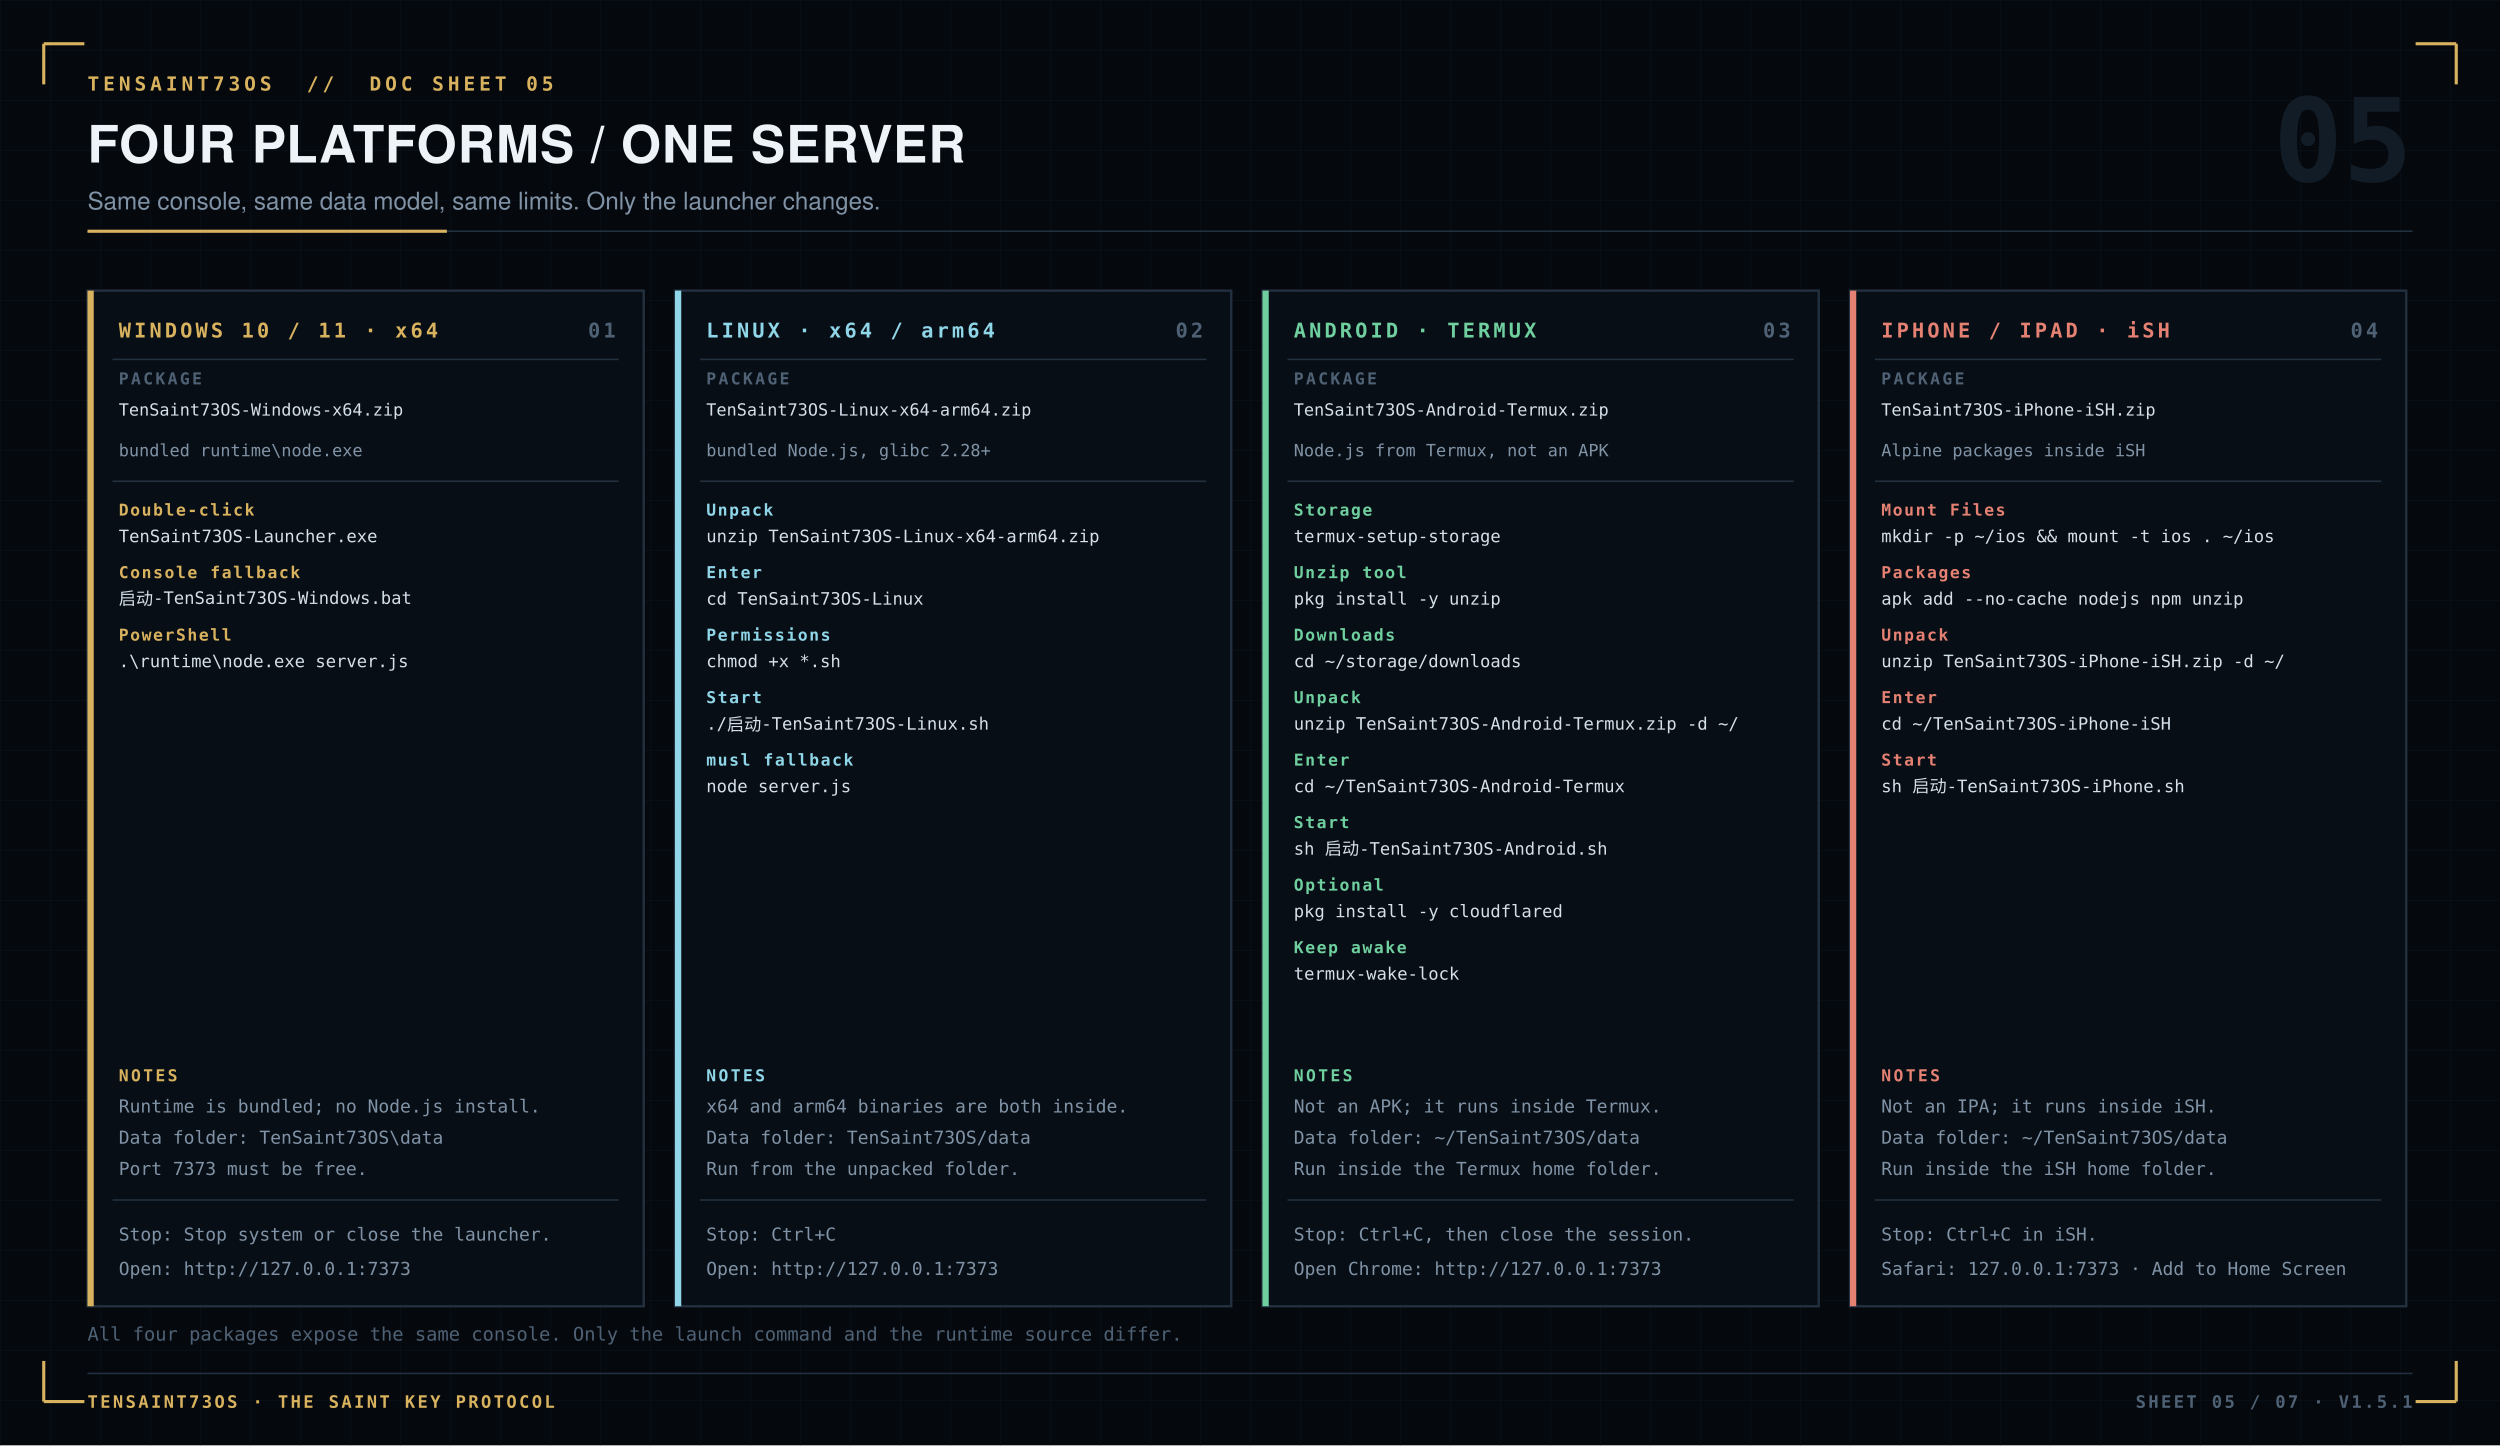
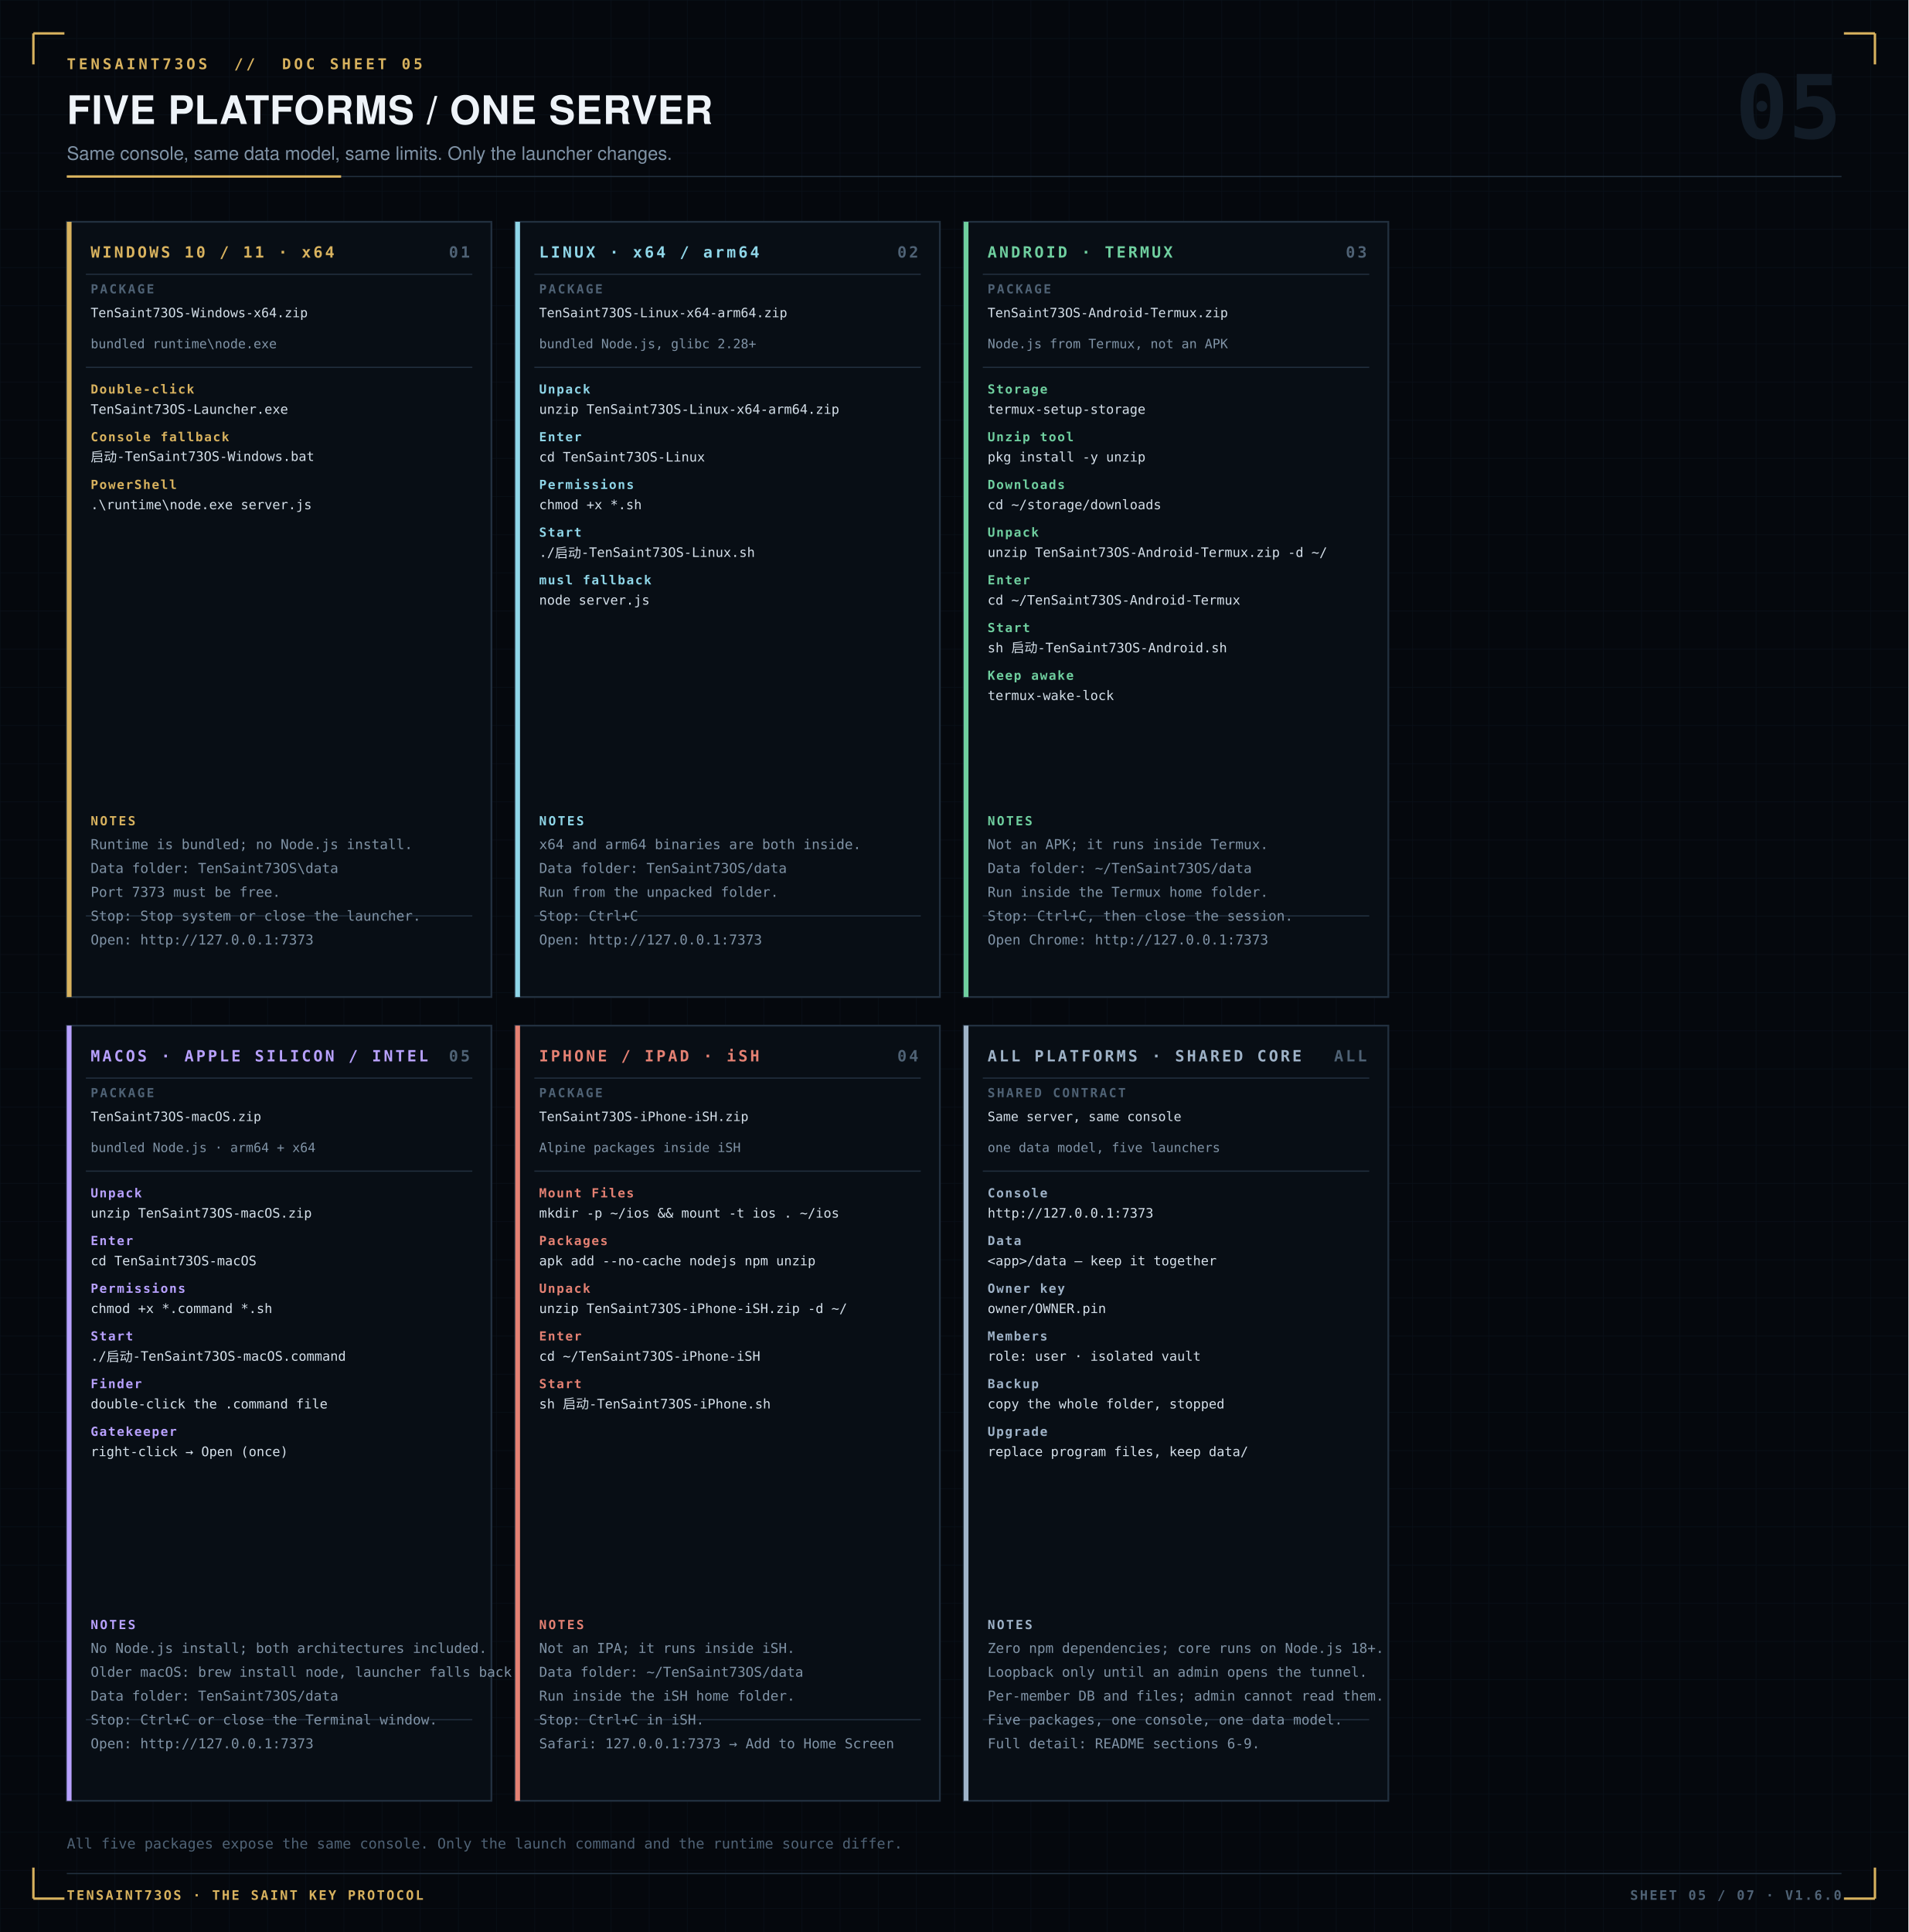
- <svg xmlns="http://www.w3.org/2000/svg" width="1600" height="925" viewBox="0 0 1600 925" font-family="Segoe UI, Helvetica, Arial, sans-serif">
+ <svg xmlns="http://www.w3.org/2000/svg" width="1600" height="1620" viewBox="0 0 1600 1620" font-family="Segoe UI, Helvetica, Arial, sans-serif">
  <defs>
    <pattern id="grid" width="32" height="32" patternUnits="userSpaceOnUse">
      <path d="M 32 0 L 0 0 0 32" fill="none" stroke="#0d1622" stroke-width="1" />
    </pattern>
    <pattern id="hatch" width="8" height="8" patternUnits="userSpaceOnUse" patternTransform="rotate(45)">
      <line x1="0" y1="0" x2="0" y2="8" stroke="#1b2a3a" stroke-width="2" />
    </pattern>
  </defs>
-   <rect x="0" y="0" width="1600" height="925" fill="#05080d" stroke="#05080d" stroke-width="0" />
-   <rect x="0" y="0" width="1600" height="925" fill="url(#grid)" opacity="0.55" />
+   <rect x="0" y="0" width="1600" height="1620" fill="#05080d" stroke="#05080d" stroke-width="0" />
+   <rect x="0" y="0" width="1600" height="1620" fill="url(#grid)" opacity="0.55" />
  <line x1="28" y1="28" x2="54" y2="28" stroke="#d8b25e" stroke-width="2" stroke-linecap="butt" />
  <line x1="28" y1="28" x2="28" y2="54" stroke="#d8b25e" stroke-width="2" stroke-linecap="butt" />
  <line x1="1572" y1="28" x2="1546" y2="28" stroke="#d8b25e" stroke-width="2" stroke-linecap="butt" />
  <line x1="1572" y1="28" x2="1572" y2="54" stroke="#d8b25e" stroke-width="2" stroke-linecap="butt" />
-   <line x1="28" y1="897" x2="54" y2="897" stroke="#d8b25e" stroke-width="2" stroke-linecap="butt" />
-   <line x1="28" y1="897" x2="28" y2="871" stroke="#d8b25e" stroke-width="2" stroke-linecap="butt" />
-   <line x1="1572" y1="897" x2="1546" y2="897" stroke="#d8b25e" stroke-width="2" stroke-linecap="butt" />
-   <line x1="1572" y1="897" x2="1572" y2="871" stroke="#d8b25e" stroke-width="2" stroke-linecap="butt" />
+   <line x1="28" y1="1592" x2="54" y2="1592" stroke="#d8b25e" stroke-width="2" stroke-linecap="butt" />
+   <line x1="28" y1="1592" x2="28" y2="1566" stroke="#d8b25e" stroke-width="2" stroke-linecap="butt" />
+   <line x1="1572" y1="1592" x2="1546" y2="1592" stroke="#d8b25e" stroke-width="2" stroke-linecap="butt" />
+   <line x1="1572" y1="1592" x2="1572" y2="1566" stroke="#d8b25e" stroke-width="2" stroke-linecap="butt" />
  <line x1="56" y1="148" x2="1544" y2="148" stroke="#22303f" stroke-width="1" stroke-linecap="butt" />
  <line x1="56" y1="148" x2="286" y2="148" stroke="#d8b25e" stroke-width="2" stroke-linecap="butt" />
  <text x="56" y="58" fill="#d8b25e" font-size="12.5" font-weight="700" text-anchor="start" font-family="Consolas, 'DejaVu Sans Mono', 'Courier New', monospace" xml:space="preserve" letter-spacing="2.5">TENSAINT73OS  //  DOC SHEET 05</text>
-   <text x="56" y="104" fill="#eef3f8" font-size="33" font-weight="700" text-anchor="start" font-family="Segoe UI, Helvetica, Arial, sans-serif" xml:space="preserve" letter-spacing="0.6">FOUR PLATFORMS / ONE SERVER</text>
+   <text x="56" y="104" fill="#eef3f8" font-size="33" font-weight="700" text-anchor="start" font-family="Segoe UI, Helvetica, Arial, sans-serif" xml:space="preserve" letter-spacing="0.6">FIVE PLATFORMS / ONE SERVER</text>
  <text x="56" y="134" fill="#8093a6" font-size="15.5" font-weight="400" text-anchor="start" font-family="Segoe UI, Helvetica, Arial, sans-serif" xml:space="preserve">Same console, same data model, same limits. Only the launcher changes.</text>
  <text x="1544" y="116" fill="#121c27" font-size="74" font-weight="700" text-anchor="end" font-family="Consolas, 'DejaVu Sans Mono', 'Courier New', monospace" xml:space="preserve">05</text>
  <rect x="56" y="186" width="356" height="650" fill="#080e15" stroke="#22303f" stroke-width="1.5" />
  <rect x="56" y="186" width="4" height="650" fill="#d8b25e" />
  <text x="76" y="216" fill="#d8b25e" font-size="13" font-weight="700" text-anchor="start" font-family="Consolas, 'DejaVu Sans Mono', 'Courier New', monospace" xml:space="preserve" letter-spacing="2">WINDOWS 10 / 11 · x64</text>
  <text x="394" y="216" fill="#4f6275" font-size="13" font-weight="700" text-anchor="end" font-family="Consolas, 'DejaVu Sans Mono', 'Courier New', monospace" xml:space="preserve" letter-spacing="2">01</text>
  <line x1="72" y1="230" x2="396" y2="230" stroke="#22303f" stroke-width="1" stroke-linecap="butt" />
  <text x="76" y="246" fill="#4f6275" font-size="10.5" font-weight="700" text-anchor="start" font-family="Consolas, 'DejaVu Sans Mono', 'Courier New', monospace" xml:space="preserve" letter-spacing="1.5">PACKAGE</text>
  <text x="76" y="266" fill="#d5e0ea" font-size="10.8" font-weight="400" text-anchor="start" font-family="Consolas, 'DejaVu Sans Mono', 'Courier New', monospace" xml:space="preserve">TenSaint73OS-Windows-x64.zip</text>
  <text x="76" y="292" fill="#8093a6" font-size="10.8" font-weight="400" text-anchor="start" font-family="Consolas, 'DejaVu Sans Mono', 'Courier New', monospace" xml:space="preserve">bundled runtime\node.exe</text>
  <line x1="72" y1="308" x2="396" y2="308" stroke="#22303f" stroke-width="1" stroke-linecap="butt" />
  <text x="76" y="330" fill="#d8b25e" font-size="10.5" font-weight="700" text-anchor="start" font-family="Consolas, 'DejaVu Sans Mono', 'Courier New', monospace" xml:space="preserve" letter-spacing="1">Double-click</text>
  <text x="76" y="347" fill="#d5e0ea" font-size="11" font-weight="400" text-anchor="start" font-family="Consolas, 'DejaVu Sans Mono', 'Courier New', monospace" xml:space="preserve">TenSaint73OS-Launcher.exe</text>
  <text x="76" y="370" fill="#d8b25e" font-size="10.5" font-weight="700" text-anchor="start" font-family="Consolas, 'DejaVu Sans Mono', 'Courier New', monospace" xml:space="preserve" letter-spacing="1">Console fallback</text>
  <text x="76" y="387" fill="#d5e0ea" font-size="11" font-weight="400" text-anchor="start" font-family="Consolas, 'DejaVu Sans Mono', 'Courier New', monospace" xml:space="preserve">启动-TenSaint73OS-Windows.bat</text>
  <text x="76" y="410" fill="#d8b25e" font-size="10.5" font-weight="700" text-anchor="start" font-family="Consolas, 'DejaVu Sans Mono', 'Courier New', monospace" xml:space="preserve" letter-spacing="1">PowerShell</text>
  <text x="76" y="427" fill="#d5e0ea" font-size="11" font-weight="400" text-anchor="start" font-family="Consolas, 'DejaVu Sans Mono', 'Courier New', monospace" xml:space="preserve">.\runtime\node.exe server.js</text>
  <text x="76" y="692" fill="#d8b25e" font-size="10.5" font-weight="700" text-anchor="start" font-family="Consolas, 'DejaVu Sans Mono', 'Courier New', monospace" xml:space="preserve" letter-spacing="1.5">NOTES</text>
  <text x="76" y="712" fill="#8093a6" font-size="11.5" font-weight="400" text-anchor="start" font-family="Consolas, 'DejaVu Sans Mono', 'Courier New', monospace" xml:space="preserve">Runtime is bundled; no Node.js install.</text>
  <text x="76" y="732" fill="#8093a6" font-size="11.5" font-weight="400" text-anchor="start" font-family="Consolas, 'DejaVu Sans Mono', 'Courier New', monospace" xml:space="preserve">Data folder: TenSaint73OS\data</text>
  <text x="76" y="752" fill="#8093a6" font-size="11.5" font-weight="400" text-anchor="start" font-family="Consolas, 'DejaVu Sans Mono', 'Courier New', monospace" xml:space="preserve">Port 7373 must be free.</text>
  <line x1="72" y1="768" x2="396" y2="768" stroke="#22303f" stroke-width="1" stroke-linecap="butt" />
-   <text x="76" y="794" fill="#8093a6" font-size="11.5" font-weight="400" text-anchor="start" font-family="Consolas, 'DejaVu Sans Mono', 'Courier New', monospace" xml:space="preserve">Stop: Stop system or close the launcher.</text>
-   <text x="76" y="816" fill="#8093a6" font-size="11.5" font-weight="400" text-anchor="start" font-family="Consolas, 'DejaVu Sans Mono', 'Courier New', monospace" xml:space="preserve">Open: http://127.0.0.1:7373</text>
+   <text x="76" y="772" fill="#8093a6" font-size="11.5" font-weight="400" text-anchor="start" font-family="Consolas, 'DejaVu Sans Mono', 'Courier New', monospace" xml:space="preserve">Stop: Stop system or close the launcher.</text>
+   <text x="76" y="792" fill="#8093a6" font-size="11.5" font-weight="400" text-anchor="start" font-family="Consolas, 'DejaVu Sans Mono', 'Courier New', monospace" xml:space="preserve">Open: http://127.0.0.1:7373</text>
  <rect x="432" y="186" width="356" height="650" fill="#080e15" stroke="#22303f" stroke-width="1.5" />
  <rect x="432" y="186" width="4" height="650" fill="#8fd6e8" />
  <text x="452" y="216" fill="#8fd6e8" font-size="13" font-weight="700" text-anchor="start" font-family="Consolas, 'DejaVu Sans Mono', 'Courier New', monospace" xml:space="preserve" letter-spacing="2">LINUX · x64 / arm64</text>
  <text x="770" y="216" fill="#4f6275" font-size="13" font-weight="700" text-anchor="end" font-family="Consolas, 'DejaVu Sans Mono', 'Courier New', monospace" xml:space="preserve" letter-spacing="2">02</text>
  <line x1="448" y1="230" x2="772" y2="230" stroke="#22303f" stroke-width="1" stroke-linecap="butt" />
  <text x="452" y="246" fill="#4f6275" font-size="10.5" font-weight="700" text-anchor="start" font-family="Consolas, 'DejaVu Sans Mono', 'Courier New', monospace" xml:space="preserve" letter-spacing="1.5">PACKAGE</text>
  <text x="452" y="266" fill="#d5e0ea" font-size="10.8" font-weight="400" text-anchor="start" font-family="Consolas, 'DejaVu Sans Mono', 'Courier New', monospace" xml:space="preserve">TenSaint73OS-Linux-x64-arm64.zip</text>
  <text x="452" y="292" fill="#8093a6" font-size="10.8" font-weight="400" text-anchor="start" font-family="Consolas, 'DejaVu Sans Mono', 'Courier New', monospace" xml:space="preserve">bundled Node.js, glibc 2.28+</text>
  <line x1="448" y1="308" x2="772" y2="308" stroke="#22303f" stroke-width="1" stroke-linecap="butt" />
  <text x="452" y="330" fill="#8fd6e8" font-size="10.5" font-weight="700" text-anchor="start" font-family="Consolas, 'DejaVu Sans Mono', 'Courier New', monospace" xml:space="preserve" letter-spacing="1">Unpack</text>
  <text x="452" y="347" fill="#d5e0ea" font-size="11" font-weight="400" text-anchor="start" font-family="Consolas, 'DejaVu Sans Mono', 'Courier New', monospace" xml:space="preserve">unzip TenSaint73OS-Linux-x64-arm64.zip</text>
  <text x="452" y="370" fill="#8fd6e8" font-size="10.5" font-weight="700" text-anchor="start" font-family="Consolas, 'DejaVu Sans Mono', 'Courier New', monospace" xml:space="preserve" letter-spacing="1">Enter</text>
  <text x="452" y="387" fill="#d5e0ea" font-size="11" font-weight="400" text-anchor="start" font-family="Consolas, 'DejaVu Sans Mono', 'Courier New', monospace" xml:space="preserve">cd TenSaint73OS-Linux</text>
  <text x="452" y="410" fill="#8fd6e8" font-size="10.5" font-weight="700" text-anchor="start" font-family="Consolas, 'DejaVu Sans Mono', 'Courier New', monospace" xml:space="preserve" letter-spacing="1">Permissions</text>
  <text x="452" y="427" fill="#d5e0ea" font-size="11" font-weight="400" text-anchor="start" font-family="Consolas, 'DejaVu Sans Mono', 'Courier New', monospace" xml:space="preserve">chmod +x *.sh</text>
  <text x="452" y="450" fill="#8fd6e8" font-size="10.5" font-weight="700" text-anchor="start" font-family="Consolas, 'DejaVu Sans Mono', 'Courier New', monospace" xml:space="preserve" letter-spacing="1">Start</text>
  <text x="452" y="467" fill="#d5e0ea" font-size="11" font-weight="400" text-anchor="start" font-family="Consolas, 'DejaVu Sans Mono', 'Courier New', monospace" xml:space="preserve">./启动-TenSaint73OS-Linux.sh</text>
  <text x="452" y="490" fill="#8fd6e8" font-size="10.5" font-weight="700" text-anchor="start" font-family="Consolas, 'DejaVu Sans Mono', 'Courier New', monospace" xml:space="preserve" letter-spacing="1">musl fallback</text>
  <text x="452" y="507" fill="#d5e0ea" font-size="11" font-weight="400" text-anchor="start" font-family="Consolas, 'DejaVu Sans Mono', 'Courier New', monospace" xml:space="preserve">node server.js</text>
  <text x="452" y="692" fill="#8fd6e8" font-size="10.5" font-weight="700" text-anchor="start" font-family="Consolas, 'DejaVu Sans Mono', 'Courier New', monospace" xml:space="preserve" letter-spacing="1.5">NOTES</text>
  <text x="452" y="712" fill="#8093a6" font-size="11.5" font-weight="400" text-anchor="start" font-family="Consolas, 'DejaVu Sans Mono', 'Courier New', monospace" xml:space="preserve">x64 and arm64 binaries are both inside.</text>
  <text x="452" y="732" fill="#8093a6" font-size="11.5" font-weight="400" text-anchor="start" font-family="Consolas, 'DejaVu Sans Mono', 'Courier New', monospace" xml:space="preserve">Data folder: TenSaint73OS/data</text>
  <text x="452" y="752" fill="#8093a6" font-size="11.5" font-weight="400" text-anchor="start" font-family="Consolas, 'DejaVu Sans Mono', 'Courier New', monospace" xml:space="preserve">Run from the unpacked folder.</text>
  <line x1="448" y1="768" x2="772" y2="768" stroke="#22303f" stroke-width="1" stroke-linecap="butt" />
-   <text x="452" y="794" fill="#8093a6" font-size="11.5" font-weight="400" text-anchor="start" font-family="Consolas, 'DejaVu Sans Mono', 'Courier New', monospace" xml:space="preserve">Stop: Ctrl+C</text>
-   <text x="452" y="816" fill="#8093a6" font-size="11.5" font-weight="400" text-anchor="start" font-family="Consolas, 'DejaVu Sans Mono', 'Courier New', monospace" xml:space="preserve">Open: http://127.0.0.1:7373</text>
+   <text x="452" y="772" fill="#8093a6" font-size="11.5" font-weight="400" text-anchor="start" font-family="Consolas, 'DejaVu Sans Mono', 'Courier New', monospace" xml:space="preserve">Stop: Ctrl+C</text>
+   <text x="452" y="792" fill="#8093a6" font-size="11.5" font-weight="400" text-anchor="start" font-family="Consolas, 'DejaVu Sans Mono', 'Courier New', monospace" xml:space="preserve">Open: http://127.0.0.1:7373</text>
  <rect x="808" y="186" width="356" height="650" fill="#080e15" stroke="#22303f" stroke-width="1.5" />
  <rect x="808" y="186" width="4" height="650" fill="#6fcf9f" />
  <text x="828" y="216" fill="#6fcf9f" font-size="13" font-weight="700" text-anchor="start" font-family="Consolas, 'DejaVu Sans Mono', 'Courier New', monospace" xml:space="preserve" letter-spacing="2">ANDROID · TERMUX</text>
  <text x="1146" y="216" fill="#4f6275" font-size="13" font-weight="700" text-anchor="end" font-family="Consolas, 'DejaVu Sans Mono', 'Courier New', monospace" xml:space="preserve" letter-spacing="2">03</text>
  <line x1="824" y1="230" x2="1148" y2="230" stroke="#22303f" stroke-width="1" stroke-linecap="butt" />
  <text x="828" y="246" fill="#4f6275" font-size="10.5" font-weight="700" text-anchor="start" font-family="Consolas, 'DejaVu Sans Mono', 'Courier New', monospace" xml:space="preserve" letter-spacing="1.5">PACKAGE</text>
  <text x="828" y="266" fill="#d5e0ea" font-size="10.8" font-weight="400" text-anchor="start" font-family="Consolas, 'DejaVu Sans Mono', 'Courier New', monospace" xml:space="preserve">TenSaint73OS-Android-Termux.zip</text>
  <text x="828" y="292" fill="#8093a6" font-size="10.8" font-weight="400" text-anchor="start" font-family="Consolas, 'DejaVu Sans Mono', 'Courier New', monospace" xml:space="preserve">Node.js from Termux, not an APK</text>
  <line x1="824" y1="308" x2="1148" y2="308" stroke="#22303f" stroke-width="1" stroke-linecap="butt" />
  <text x="828" y="330" fill="#6fcf9f" font-size="10.5" font-weight="700" text-anchor="start" font-family="Consolas, 'DejaVu Sans Mono', 'Courier New', monospace" xml:space="preserve" letter-spacing="1">Storage</text>
  <text x="828" y="347" fill="#d5e0ea" font-size="11" font-weight="400" text-anchor="start" font-family="Consolas, 'DejaVu Sans Mono', 'Courier New', monospace" xml:space="preserve">termux-setup-storage</text>
  <text x="828" y="370" fill="#6fcf9f" font-size="10.5" font-weight="700" text-anchor="start" font-family="Consolas, 'DejaVu Sans Mono', 'Courier New', monospace" xml:space="preserve" letter-spacing="1">Unzip tool</text>
  <text x="828" y="387" fill="#d5e0ea" font-size="11" font-weight="400" text-anchor="start" font-family="Consolas, 'DejaVu Sans Mono', 'Courier New', monospace" xml:space="preserve">pkg install -y unzip</text>
  <text x="828" y="410" fill="#6fcf9f" font-size="10.5" font-weight="700" text-anchor="start" font-family="Consolas, 'DejaVu Sans Mono', 'Courier New', monospace" xml:space="preserve" letter-spacing="1">Downloads</text>
  <text x="828" y="427" fill="#d5e0ea" font-size="11" font-weight="400" text-anchor="start" font-family="Consolas, 'DejaVu Sans Mono', 'Courier New', monospace" xml:space="preserve">cd ~/storage/downloads</text>
  <text x="828" y="450" fill="#6fcf9f" font-size="10.5" font-weight="700" text-anchor="start" font-family="Consolas, 'DejaVu Sans Mono', 'Courier New', monospace" xml:space="preserve" letter-spacing="1">Unpack</text>
  <text x="828" y="467" fill="#d5e0ea" font-size="11" font-weight="400" text-anchor="start" font-family="Consolas, 'DejaVu Sans Mono', 'Courier New', monospace" xml:space="preserve">unzip TenSaint73OS-Android-Termux.zip -d ~/</text>
  <text x="828" y="490" fill="#6fcf9f" font-size="10.5" font-weight="700" text-anchor="start" font-family="Consolas, 'DejaVu Sans Mono', 'Courier New', monospace" xml:space="preserve" letter-spacing="1">Enter</text>
  <text x="828" y="507" fill="#d5e0ea" font-size="11" font-weight="400" text-anchor="start" font-family="Consolas, 'DejaVu Sans Mono', 'Courier New', monospace" xml:space="preserve">cd ~/TenSaint73OS-Android-Termux</text>
  <text x="828" y="530" fill="#6fcf9f" font-size="10.5" font-weight="700" text-anchor="start" font-family="Consolas, 'DejaVu Sans Mono', 'Courier New', monospace" xml:space="preserve" letter-spacing="1">Start</text>
  <text x="828" y="547" fill="#d5e0ea" font-size="11" font-weight="400" text-anchor="start" font-family="Consolas, 'DejaVu Sans Mono', 'Courier New', monospace" xml:space="preserve">sh 启动-TenSaint73OS-Android.sh</text>
-   <text x="828" y="570" fill="#6fcf9f" font-size="10.5" font-weight="700" text-anchor="start" font-family="Consolas, 'DejaVu Sans Mono', 'Courier New', monospace" xml:space="preserve" letter-spacing="1">Optional</text>
-   <text x="828" y="587" fill="#d5e0ea" font-size="11" font-weight="400" text-anchor="start" font-family="Consolas, 'DejaVu Sans Mono', 'Courier New', monospace" xml:space="preserve">pkg install -y cloudflared</text>
-   <text x="828" y="610" fill="#6fcf9f" font-size="10.5" font-weight="700" text-anchor="start" font-family="Consolas, 'DejaVu Sans Mono', 'Courier New', monospace" xml:space="preserve" letter-spacing="1">Keep awake</text>
-   <text x="828" y="627" fill="#d5e0ea" font-size="11" font-weight="400" text-anchor="start" font-family="Consolas, 'DejaVu Sans Mono', 'Courier New', monospace" xml:space="preserve">termux-wake-lock</text>
+   <text x="828" y="570" fill="#6fcf9f" font-size="10.5" font-weight="700" text-anchor="start" font-family="Consolas, 'DejaVu Sans Mono', 'Courier New', monospace" xml:space="preserve" letter-spacing="1">Keep awake</text>
+   <text x="828" y="587" fill="#d5e0ea" font-size="11" font-weight="400" text-anchor="start" font-family="Consolas, 'DejaVu Sans Mono', 'Courier New', monospace" xml:space="preserve">termux-wake-lock</text>
  <text x="828" y="692" fill="#6fcf9f" font-size="10.5" font-weight="700" text-anchor="start" font-family="Consolas, 'DejaVu Sans Mono', 'Courier New', monospace" xml:space="preserve" letter-spacing="1.5">NOTES</text>
  <text x="828" y="712" fill="#8093a6" font-size="11.5" font-weight="400" text-anchor="start" font-family="Consolas, 'DejaVu Sans Mono', 'Courier New', monospace" xml:space="preserve">Not an APK; it runs inside Termux.</text>
  <text x="828" y="732" fill="#8093a6" font-size="11.5" font-weight="400" text-anchor="start" font-family="Consolas, 'DejaVu Sans Mono', 'Courier New', monospace" xml:space="preserve">Data folder: ~/TenSaint73OS/data</text>
  <text x="828" y="752" fill="#8093a6" font-size="11.5" font-weight="400" text-anchor="start" font-family="Consolas, 'DejaVu Sans Mono', 'Courier New', monospace" xml:space="preserve">Run inside the Termux home folder.</text>
  <line x1="824" y1="768" x2="1148" y2="768" stroke="#22303f" stroke-width="1" stroke-linecap="butt" />
-   <text x="828" y="794" fill="#8093a6" font-size="11.5" font-weight="400" text-anchor="start" font-family="Consolas, 'DejaVu Sans Mono', 'Courier New', monospace" xml:space="preserve">Stop: Ctrl+C, then close the session.</text>
-   <text x="828" y="816" fill="#8093a6" font-size="11.5" font-weight="400" text-anchor="start" font-family="Consolas, 'DejaVu Sans Mono', 'Courier New', monospace" xml:space="preserve">Open Chrome: http://127.0.0.1:7373</text>
-   <rect x="1184" y="186" width="356" height="650" fill="#080e15" stroke="#22303f" stroke-width="1.5" />
-   <rect x="1184" y="186" width="4" height="650" fill="#e58173" />
-   <text x="1204" y="216" fill="#e58173" font-size="13" font-weight="700" text-anchor="start" font-family="Consolas, 'DejaVu Sans Mono', 'Courier New', monospace" xml:space="preserve" letter-spacing="2">IPHONE / IPAD · iSH</text>
-   <text x="1522" y="216" fill="#4f6275" font-size="13" font-weight="700" text-anchor="end" font-family="Consolas, 'DejaVu Sans Mono', 'Courier New', monospace" xml:space="preserve" letter-spacing="2">04</text>
-   <line x1="1200" y1="230" x2="1524" y2="230" stroke="#22303f" stroke-width="1" stroke-linecap="butt" />
-   <text x="1204" y="246" fill="#4f6275" font-size="10.5" font-weight="700" text-anchor="start" font-family="Consolas, 'DejaVu Sans Mono', 'Courier New', monospace" xml:space="preserve" letter-spacing="1.5">PACKAGE</text>
-   <text x="1204" y="266" fill="#d5e0ea" font-size="10.8" font-weight="400" text-anchor="start" font-family="Consolas, 'DejaVu Sans Mono', 'Courier New', monospace" xml:space="preserve">TenSaint73OS-iPhone-iSH.zip</text>
-   <text x="1204" y="292" fill="#8093a6" font-size="10.8" font-weight="400" text-anchor="start" font-family="Consolas, 'DejaVu Sans Mono', 'Courier New', monospace" xml:space="preserve">Alpine packages inside iSH</text>
-   <line x1="1200" y1="308" x2="1524" y2="308" stroke="#22303f" stroke-width="1" stroke-linecap="butt" />
-   <text x="1204" y="330" fill="#e58173" font-size="10.5" font-weight="700" text-anchor="start" font-family="Consolas, 'DejaVu Sans Mono', 'Courier New', monospace" xml:space="preserve" letter-spacing="1">Mount Files</text>
-   <text x="1204" y="347" fill="#d5e0ea" font-size="11" font-weight="400" text-anchor="start" font-family="Consolas, 'DejaVu Sans Mono', 'Courier New', monospace" xml:space="preserve">mkdir -p ~/ios &amp;&amp; mount -t ios . ~/ios</text>
-   <text x="1204" y="370" fill="#e58173" font-size="10.5" font-weight="700" text-anchor="start" font-family="Consolas, 'DejaVu Sans Mono', 'Courier New', monospace" xml:space="preserve" letter-spacing="1">Packages</text>
-   <text x="1204" y="387" fill="#d5e0ea" font-size="11" font-weight="400" text-anchor="start" font-family="Consolas, 'DejaVu Sans Mono', 'Courier New', monospace" xml:space="preserve">apk add --no-cache nodejs npm unzip</text>
-   <text x="1204" y="410" fill="#e58173" font-size="10.5" font-weight="700" text-anchor="start" font-family="Consolas, 'DejaVu Sans Mono', 'Courier New', monospace" xml:space="preserve" letter-spacing="1">Unpack</text>
-   <text x="1204" y="427" fill="#d5e0ea" font-size="11" font-weight="400" text-anchor="start" font-family="Consolas, 'DejaVu Sans Mono', 'Courier New', monospace" xml:space="preserve">unzip TenSaint73OS-iPhone-iSH.zip -d ~/</text>
-   <text x="1204" y="450" fill="#e58173" font-size="10.5" font-weight="700" text-anchor="start" font-family="Consolas, 'DejaVu Sans Mono', 'Courier New', monospace" xml:space="preserve" letter-spacing="1">Enter</text>
-   <text x="1204" y="467" fill="#d5e0ea" font-size="11" font-weight="400" text-anchor="start" font-family="Consolas, 'DejaVu Sans Mono', 'Courier New', monospace" xml:space="preserve">cd ~/TenSaint73OS-iPhone-iSH</text>
-   <text x="1204" y="490" fill="#e58173" font-size="10.5" font-weight="700" text-anchor="start" font-family="Consolas, 'DejaVu Sans Mono', 'Courier New', monospace" xml:space="preserve" letter-spacing="1">Start</text>
-   <text x="1204" y="507" fill="#d5e0ea" font-size="11" font-weight="400" text-anchor="start" font-family="Consolas, 'DejaVu Sans Mono', 'Courier New', monospace" xml:space="preserve">sh 启动-TenSaint73OS-iPhone.sh</text>
-   <text x="1204" y="692" fill="#e58173" font-size="10.5" font-weight="700" text-anchor="start" font-family="Consolas, 'DejaVu Sans Mono', 'Courier New', monospace" xml:space="preserve" letter-spacing="1.5">NOTES</text>
-   <text x="1204" y="712" fill="#8093a6" font-size="11.5" font-weight="400" text-anchor="start" font-family="Consolas, 'DejaVu Sans Mono', 'Courier New', monospace" xml:space="preserve">Not an IPA; it runs inside iSH.</text>
-   <text x="1204" y="732" fill="#8093a6" font-size="11.5" font-weight="400" text-anchor="start" font-family="Consolas, 'DejaVu Sans Mono', 'Courier New', monospace" xml:space="preserve">Data folder: ~/TenSaint73OS/data</text>
-   <text x="1204" y="752" fill="#8093a6" font-size="11.5" font-weight="400" text-anchor="start" font-family="Consolas, 'DejaVu Sans Mono', 'Courier New', monospace" xml:space="preserve">Run inside the iSH home folder.</text>
-   <line x1="1200" y1="768" x2="1524" y2="768" stroke="#22303f" stroke-width="1" stroke-linecap="butt" />
-   <text x="1204" y="794" fill="#8093a6" font-size="11.5" font-weight="400" text-anchor="start" font-family="Consolas, 'DejaVu Sans Mono', 'Courier New', monospace" xml:space="preserve">Stop: Ctrl+C in iSH.</text>
-   <text x="1204" y="816" fill="#8093a6" font-size="11.5" font-weight="400" text-anchor="start" font-family="Consolas, 'DejaVu Sans Mono', 'Courier New', monospace" xml:space="preserve">Safari: 127.0.0.1:7373 · Add to Home Screen</text>
-   <text x="56" y="858" fill="#4f6275" font-size="12" font-weight="400" text-anchor="start" font-family="Consolas, 'DejaVu Sans Mono', 'Courier New', monospace" xml:space="preserve">All four packages expose the same console. Only the launch command and the runtime source differ.</text>
-   <line x1="56" y1="879" x2="1544" y2="879" stroke="#22303f" stroke-width="1" stroke-linecap="butt" />
-   <text x="56" y="901" fill="#d8b25e" font-size="11" font-weight="600" text-anchor="start" font-family="Consolas, 'DejaVu Sans Mono', 'Courier New', monospace" xml:space="preserve" letter-spacing="1.5">TENSAINT73OS · THE SAINT KEY PROTOCOL</text>
-   <text x="1544" y="901" fill="#4f6275" font-size="11" font-weight="600" text-anchor="end" font-family="Consolas, 'DejaVu Sans Mono', 'Courier New', monospace" xml:space="preserve" letter-spacing="1.5">SHEET 05 / 07 · V1.5.1</text>
+   <text x="828" y="772" fill="#8093a6" font-size="11.5" font-weight="400" text-anchor="start" font-family="Consolas, 'DejaVu Sans Mono', 'Courier New', monospace" xml:space="preserve">Stop: Ctrl+C, then close the session.</text>
+   <text x="828" y="792" fill="#8093a6" font-size="11.5" font-weight="400" text-anchor="start" font-family="Consolas, 'DejaVu Sans Mono', 'Courier New', monospace" xml:space="preserve">Open Chrome: http://127.0.0.1:7373</text>
+   <rect x="56" y="860" width="356" height="650" fill="#080e15" stroke="#22303f" stroke-width="1.5" />
+   <rect x="56" y="860" width="4" height="650" fill="#b8a1ff" />
+   <text x="76" y="890" fill="#b8a1ff" font-size="13" font-weight="700" text-anchor="start" font-family="Consolas, 'DejaVu Sans Mono', 'Courier New', monospace" xml:space="preserve" letter-spacing="2">MACOS · APPLE SILICON / INTEL</text>
+   <text x="394" y="890" fill="#4f6275" font-size="13" font-weight="700" text-anchor="end" font-family="Consolas, 'DejaVu Sans Mono', 'Courier New', monospace" xml:space="preserve" letter-spacing="2">05</text>
+   <line x1="72" y1="904" x2="396" y2="904" stroke="#22303f" stroke-width="1" stroke-linecap="butt" />
+   <text x="76" y="920" fill="#4f6275" font-size="10.5" font-weight="700" text-anchor="start" font-family="Consolas, 'DejaVu Sans Mono', 'Courier New', monospace" xml:space="preserve" letter-spacing="1.5">PACKAGE</text>
+   <text x="76" y="940" fill="#d5e0ea" font-size="10.8" font-weight="400" text-anchor="start" font-family="Consolas, 'DejaVu Sans Mono', 'Courier New', monospace" xml:space="preserve">TenSaint73OS-macOS.zip</text>
+   <text x="76" y="966" fill="#8093a6" font-size="10.8" font-weight="400" text-anchor="start" font-family="Consolas, 'DejaVu Sans Mono', 'Courier New', monospace" xml:space="preserve">bundled Node.js · arm64 + x64</text>
+   <line x1="72" y1="982" x2="396" y2="982" stroke="#22303f" stroke-width="1" stroke-linecap="butt" />
+   <text x="76" y="1004" fill="#b8a1ff" font-size="10.5" font-weight="700" text-anchor="start" font-family="Consolas, 'DejaVu Sans Mono', 'Courier New', monospace" xml:space="preserve" letter-spacing="1">Unpack</text>
+   <text x="76" y="1021" fill="#d5e0ea" font-size="11" font-weight="400" text-anchor="start" font-family="Consolas, 'DejaVu Sans Mono', 'Courier New', monospace" xml:space="preserve">unzip TenSaint73OS-macOS.zip</text>
+   <text x="76" y="1044" fill="#b8a1ff" font-size="10.5" font-weight="700" text-anchor="start" font-family="Consolas, 'DejaVu Sans Mono', 'Courier New', monospace" xml:space="preserve" letter-spacing="1">Enter</text>
+   <text x="76" y="1061" fill="#d5e0ea" font-size="11" font-weight="400" text-anchor="start" font-family="Consolas, 'DejaVu Sans Mono', 'Courier New', monospace" xml:space="preserve">cd TenSaint73OS-macOS</text>
+   <text x="76" y="1084" fill="#b8a1ff" font-size="10.5" font-weight="700" text-anchor="start" font-family="Consolas, 'DejaVu Sans Mono', 'Courier New', monospace" xml:space="preserve" letter-spacing="1">Permissions</text>
+   <text x="76" y="1101" fill="#d5e0ea" font-size="11" font-weight="400" text-anchor="start" font-family="Consolas, 'DejaVu Sans Mono', 'Courier New', monospace" xml:space="preserve">chmod +x *.command *.sh</text>
+   <text x="76" y="1124" fill="#b8a1ff" font-size="10.5" font-weight="700" text-anchor="start" font-family="Consolas, 'DejaVu Sans Mono', 'Courier New', monospace" xml:space="preserve" letter-spacing="1">Start</text>
+   <text x="76" y="1141" fill="#d5e0ea" font-size="11" font-weight="400" text-anchor="start" font-family="Consolas, 'DejaVu Sans Mono', 'Courier New', monospace" xml:space="preserve">./启动-TenSaint73OS-macOS.command</text>
+   <text x="76" y="1164" fill="#b8a1ff" font-size="10.5" font-weight="700" text-anchor="start" font-family="Consolas, 'DejaVu Sans Mono', 'Courier New', monospace" xml:space="preserve" letter-spacing="1">Finder</text>
+   <text x="76" y="1181" fill="#d5e0ea" font-size="11" font-weight="400" text-anchor="start" font-family="Consolas, 'DejaVu Sans Mono', 'Courier New', monospace" xml:space="preserve">double-click the .command file</text>
+   <text x="76" y="1204" fill="#b8a1ff" font-size="10.5" font-weight="700" text-anchor="start" font-family="Consolas, 'DejaVu Sans Mono', 'Courier New', monospace" xml:space="preserve" letter-spacing="1">Gatekeeper</text>
+   <text x="76" y="1221" fill="#d5e0ea" font-size="11" font-weight="400" text-anchor="start" font-family="Consolas, 'DejaVu Sans Mono', 'Courier New', monospace" xml:space="preserve">right-click → Open (once)</text>
+   <text x="76" y="1366" fill="#b8a1ff" font-size="10.5" font-weight="700" text-anchor="start" font-family="Consolas, 'DejaVu Sans Mono', 'Courier New', monospace" xml:space="preserve" letter-spacing="1.5">NOTES</text>
+   <text x="76" y="1386" fill="#8093a6" font-size="11.5" font-weight="400" text-anchor="start" font-family="Consolas, 'DejaVu Sans Mono', 'Courier New', monospace" xml:space="preserve">No Node.js install; both architectures included.</text>
+   <text x="76" y="1406" fill="#8093a6" font-size="11.5" font-weight="400" text-anchor="start" font-family="Consolas, 'DejaVu Sans Mono', 'Courier New', monospace" xml:space="preserve">Older macOS: brew install node, launcher falls back.</text>
+   <text x="76" y="1426" fill="#8093a6" font-size="11.5" font-weight="400" text-anchor="start" font-family="Consolas, 'DejaVu Sans Mono', 'Courier New', monospace" xml:space="preserve">Data folder: TenSaint73OS/data</text>
+   <line x1="72" y1="1442" x2="396" y2="1442" stroke="#22303f" stroke-width="1" stroke-linecap="butt" />
+   <text x="76" y="1446" fill="#8093a6" font-size="11.5" font-weight="400" text-anchor="start" font-family="Consolas, 'DejaVu Sans Mono', 'Courier New', monospace" xml:space="preserve">Stop: Ctrl+C or close the Terminal window.</text>
+   <text x="76" y="1466" fill="#8093a6" font-size="11.5" font-weight="400" text-anchor="start" font-family="Consolas, 'DejaVu Sans Mono', 'Courier New', monospace" xml:space="preserve">Open: http://127.0.0.1:7373</text>
+   <rect x="432" y="860" width="356" height="650" fill="#080e15" stroke="#22303f" stroke-width="1.5" />
+   <rect x="432" y="860" width="4" height="650" fill="#e58173" />
+   <text x="452" y="890" fill="#e58173" font-size="13" font-weight="700" text-anchor="start" font-family="Consolas, 'DejaVu Sans Mono', 'Courier New', monospace" xml:space="preserve" letter-spacing="2">IPHONE / IPAD · iSH</text>
+   <text x="770" y="890" fill="#4f6275" font-size="13" font-weight="700" text-anchor="end" font-family="Consolas, 'DejaVu Sans Mono', 'Courier New', monospace" xml:space="preserve" letter-spacing="2">04</text>
+   <line x1="448" y1="904" x2="772" y2="904" stroke="#22303f" stroke-width="1" stroke-linecap="butt" />
+   <text x="452" y="920" fill="#4f6275" font-size="10.5" font-weight="700" text-anchor="start" font-family="Consolas, 'DejaVu Sans Mono', 'Courier New', monospace" xml:space="preserve" letter-spacing="1.5">PACKAGE</text>
+   <text x="452" y="940" fill="#d5e0ea" font-size="10.8" font-weight="400" text-anchor="start" font-family="Consolas, 'DejaVu Sans Mono', 'Courier New', monospace" xml:space="preserve">TenSaint73OS-iPhone-iSH.zip</text>
+   <text x="452" y="966" fill="#8093a6" font-size="10.8" font-weight="400" text-anchor="start" font-family="Consolas, 'DejaVu Sans Mono', 'Courier New', monospace" xml:space="preserve">Alpine packages inside iSH</text>
+   <line x1="448" y1="982" x2="772" y2="982" stroke="#22303f" stroke-width="1" stroke-linecap="butt" />
+   <text x="452" y="1004" fill="#e58173" font-size="10.5" font-weight="700" text-anchor="start" font-family="Consolas, 'DejaVu Sans Mono', 'Courier New', monospace" xml:space="preserve" letter-spacing="1">Mount Files</text>
+   <text x="452" y="1021" fill="#d5e0ea" font-size="11" font-weight="400" text-anchor="start" font-family="Consolas, 'DejaVu Sans Mono', 'Courier New', monospace" xml:space="preserve">mkdir -p ~/ios &amp;&amp; mount -t ios . ~/ios</text>
+   <text x="452" y="1044" fill="#e58173" font-size="10.5" font-weight="700" text-anchor="start" font-family="Consolas, 'DejaVu Sans Mono', 'Courier New', monospace" xml:space="preserve" letter-spacing="1">Packages</text>
+   <text x="452" y="1061" fill="#d5e0ea" font-size="11" font-weight="400" text-anchor="start" font-family="Consolas, 'DejaVu Sans Mono', 'Courier New', monospace" xml:space="preserve">apk add --no-cache nodejs npm unzip</text>
+   <text x="452" y="1084" fill="#e58173" font-size="10.5" font-weight="700" text-anchor="start" font-family="Consolas, 'DejaVu Sans Mono', 'Courier New', monospace" xml:space="preserve" letter-spacing="1">Unpack</text>
+   <text x="452" y="1101" fill="#d5e0ea" font-size="11" font-weight="400" text-anchor="start" font-family="Consolas, 'DejaVu Sans Mono', 'Courier New', monospace" xml:space="preserve">unzip TenSaint73OS-iPhone-iSH.zip -d ~/</text>
+   <text x="452" y="1124" fill="#e58173" font-size="10.5" font-weight="700" text-anchor="start" font-family="Consolas, 'DejaVu Sans Mono', 'Courier New', monospace" xml:space="preserve" letter-spacing="1">Enter</text>
+   <text x="452" y="1141" fill="#d5e0ea" font-size="11" font-weight="400" text-anchor="start" font-family="Consolas, 'DejaVu Sans Mono', 'Courier New', monospace" xml:space="preserve">cd ~/TenSaint73OS-iPhone-iSH</text>
+   <text x="452" y="1164" fill="#e58173" font-size="10.5" font-weight="700" text-anchor="start" font-family="Consolas, 'DejaVu Sans Mono', 'Courier New', monospace" xml:space="preserve" letter-spacing="1">Start</text>
+   <text x="452" y="1181" fill="#d5e0ea" font-size="11" font-weight="400" text-anchor="start" font-family="Consolas, 'DejaVu Sans Mono', 'Courier New', monospace" xml:space="preserve">sh 启动-TenSaint73OS-iPhone.sh</text>
+   <text x="452" y="1366" fill="#e58173" font-size="10.5" font-weight="700" text-anchor="start" font-family="Consolas, 'DejaVu Sans Mono', 'Courier New', monospace" xml:space="preserve" letter-spacing="1.5">NOTES</text>
+   <text x="452" y="1386" fill="#8093a6" font-size="11.5" font-weight="400" text-anchor="start" font-family="Consolas, 'DejaVu Sans Mono', 'Courier New', monospace" xml:space="preserve">Not an IPA; it runs inside iSH.</text>
+   <text x="452" y="1406" fill="#8093a6" font-size="11.5" font-weight="400" text-anchor="start" font-family="Consolas, 'DejaVu Sans Mono', 'Courier New', monospace" xml:space="preserve">Data folder: ~/TenSaint73OS/data</text>
+   <text x="452" y="1426" fill="#8093a6" font-size="11.5" font-weight="400" text-anchor="start" font-family="Consolas, 'DejaVu Sans Mono', 'Courier New', monospace" xml:space="preserve">Run inside the iSH home folder.</text>
+   <line x1="448" y1="1442" x2="772" y2="1442" stroke="#22303f" stroke-width="1" stroke-linecap="butt" />
+   <text x="452" y="1446" fill="#8093a6" font-size="11.5" font-weight="400" text-anchor="start" font-family="Consolas, 'DejaVu Sans Mono', 'Courier New', monospace" xml:space="preserve">Stop: Ctrl+C in iSH.</text>
+   <text x="452" y="1466" fill="#8093a6" font-size="11.5" font-weight="400" text-anchor="start" font-family="Consolas, 'DejaVu Sans Mono', 'Courier New', monospace" xml:space="preserve">Safari: 127.0.0.1:7373 → Add to Home Screen</text>
+   <rect x="808" y="860" width="356" height="650" fill="#080e15" stroke="#22303f" stroke-width="1.5" />
+   <rect x="808" y="860" width="4" height="650" fill="#9fb3c8" />
+   <text x="828" y="890" fill="#9fb3c8" font-size="13" font-weight="700" text-anchor="start" font-family="Consolas, 'DejaVu Sans Mono', 'Courier New', monospace" xml:space="preserve" letter-spacing="2">ALL PLATFORMS · SHARED CORE</text>
+   <text x="1146" y="890" fill="#4f6275" font-size="13" font-weight="700" text-anchor="end" font-family="Consolas, 'DejaVu Sans Mono', 'Courier New', monospace" xml:space="preserve" letter-spacing="2">ALL</text>
+   <line x1="824" y1="904" x2="1148" y2="904" stroke="#22303f" stroke-width="1" stroke-linecap="butt" />
+   <text x="828" y="920" fill="#4f6275" font-size="10.5" font-weight="700" text-anchor="start" font-family="Consolas, 'DejaVu Sans Mono', 'Courier New', monospace" xml:space="preserve" letter-spacing="1.5">SHARED CONTRACT</text>
+   <text x="828" y="940" fill="#d5e0ea" font-size="10.8" font-weight="400" text-anchor="start" font-family="Consolas, 'DejaVu Sans Mono', 'Courier New', monospace" xml:space="preserve">Same server, same console</text>
+   <text x="828" y="966" fill="#8093a6" font-size="10.8" font-weight="400" text-anchor="start" font-family="Consolas, 'DejaVu Sans Mono', 'Courier New', monospace" xml:space="preserve">one data model, five launchers</text>
+   <line x1="824" y1="982" x2="1148" y2="982" stroke="#22303f" stroke-width="1" stroke-linecap="butt" />
+   <text x="828" y="1004" fill="#9fb3c8" font-size="10.5" font-weight="700" text-anchor="start" font-family="Consolas, 'DejaVu Sans Mono', 'Courier New', monospace" xml:space="preserve" letter-spacing="1">Console</text>
+   <text x="828" y="1021" fill="#d5e0ea" font-size="11" font-weight="400" text-anchor="start" font-family="Consolas, 'DejaVu Sans Mono', 'Courier New', monospace" xml:space="preserve">http://127.0.0.1:7373</text>
+   <text x="828" y="1044" fill="#9fb3c8" font-size="10.5" font-weight="700" text-anchor="start" font-family="Consolas, 'DejaVu Sans Mono', 'Courier New', monospace" xml:space="preserve" letter-spacing="1">Data</text>
+   <text x="828" y="1061" fill="#d5e0ea" font-size="11" font-weight="400" text-anchor="start" font-family="Consolas, 'DejaVu Sans Mono', 'Courier New', monospace" xml:space="preserve">&lt;app&gt;/data — keep it together</text>
+   <text x="828" y="1084" fill="#9fb3c8" font-size="10.5" font-weight="700" text-anchor="start" font-family="Consolas, 'DejaVu Sans Mono', 'Courier New', monospace" xml:space="preserve" letter-spacing="1">Owner key</text>
+   <text x="828" y="1101" fill="#d5e0ea" font-size="11" font-weight="400" text-anchor="start" font-family="Consolas, 'DejaVu Sans Mono', 'Courier New', monospace" xml:space="preserve">owner/OWNER.pin</text>
+   <text x="828" y="1124" fill="#9fb3c8" font-size="10.5" font-weight="700" text-anchor="start" font-family="Consolas, 'DejaVu Sans Mono', 'Courier New', monospace" xml:space="preserve" letter-spacing="1">Members</text>
+   <text x="828" y="1141" fill="#d5e0ea" font-size="11" font-weight="400" text-anchor="start" font-family="Consolas, 'DejaVu Sans Mono', 'Courier New', monospace" xml:space="preserve">role: user · isolated vault</text>
+   <text x="828" y="1164" fill="#9fb3c8" font-size="10.5" font-weight="700" text-anchor="start" font-family="Consolas, 'DejaVu Sans Mono', 'Courier New', monospace" xml:space="preserve" letter-spacing="1">Backup</text>
+   <text x="828" y="1181" fill="#d5e0ea" font-size="11" font-weight="400" text-anchor="start" font-family="Consolas, 'DejaVu Sans Mono', 'Courier New', monospace" xml:space="preserve">copy the whole folder, stopped</text>
+   <text x="828" y="1204" fill="#9fb3c8" font-size="10.5" font-weight="700" text-anchor="start" font-family="Consolas, 'DejaVu Sans Mono', 'Courier New', monospace" xml:space="preserve" letter-spacing="1">Upgrade</text>
+   <text x="828" y="1221" fill="#d5e0ea" font-size="11" font-weight="400" text-anchor="start" font-family="Consolas, 'DejaVu Sans Mono', 'Courier New', monospace" xml:space="preserve">replace program files, keep data/</text>
+   <text x="828" y="1366" fill="#9fb3c8" font-size="10.5" font-weight="700" text-anchor="start" font-family="Consolas, 'DejaVu Sans Mono', 'Courier New', monospace" xml:space="preserve" letter-spacing="1.5">NOTES</text>
+   <text x="828" y="1386" fill="#8093a6" font-size="11.5" font-weight="400" text-anchor="start" font-family="Consolas, 'DejaVu Sans Mono', 'Courier New', monospace" xml:space="preserve">Zero npm dependencies; core runs on Node.js 18+.</text>
+   <text x="828" y="1406" fill="#8093a6" font-size="11.5" font-weight="400" text-anchor="start" font-family="Consolas, 'DejaVu Sans Mono', 'Courier New', monospace" xml:space="preserve">Loopback only until an admin opens the tunnel.</text>
+   <text x="828" y="1426" fill="#8093a6" font-size="11.5" font-weight="400" text-anchor="start" font-family="Consolas, 'DejaVu Sans Mono', 'Courier New', monospace" xml:space="preserve">Per-member DB and files; admin cannot read them.</text>
+   <line x1="824" y1="1442" x2="1148" y2="1442" stroke="#22303f" stroke-width="1" stroke-linecap="butt" />
+   <text x="828" y="1446" fill="#8093a6" font-size="11.5" font-weight="400" text-anchor="start" font-family="Consolas, 'DejaVu Sans Mono', 'Courier New', monospace" xml:space="preserve">Five packages, one console, one data model.</text>
+   <text x="828" y="1466" fill="#8093a6" font-size="11.5" font-weight="400" text-anchor="start" font-family="Consolas, 'DejaVu Sans Mono', 'Courier New', monospace" xml:space="preserve">Full detail: README sections 6-9.</text>
+   <text x="56" y="1550" fill="#4f6275" font-size="12" font-weight="400" text-anchor="start" font-family="Consolas, 'DejaVu Sans Mono', 'Courier New', monospace" xml:space="preserve">All five packages expose the same console. Only the launch command and the runtime source differ.</text>
+   <line x1="56" y1="1571" x2="1544" y2="1571" stroke="#22303f" stroke-width="1" stroke-linecap="butt" />
+   <text x="56" y="1593" fill="#d8b25e" font-size="11" font-weight="600" text-anchor="start" font-family="Consolas, 'DejaVu Sans Mono', 'Courier New', monospace" xml:space="preserve" letter-spacing="1.5">TENSAINT73OS · THE SAINT KEY PROTOCOL</text>
+   <text x="1544" y="1593" fill="#4f6275" font-size="11" font-weight="600" text-anchor="end" font-family="Consolas, 'DejaVu Sans Mono', 'Courier New', monospace" xml:space="preserve" letter-spacing="1.5">SHEET 05 / 07 · V1.6.0</text>
</svg>
